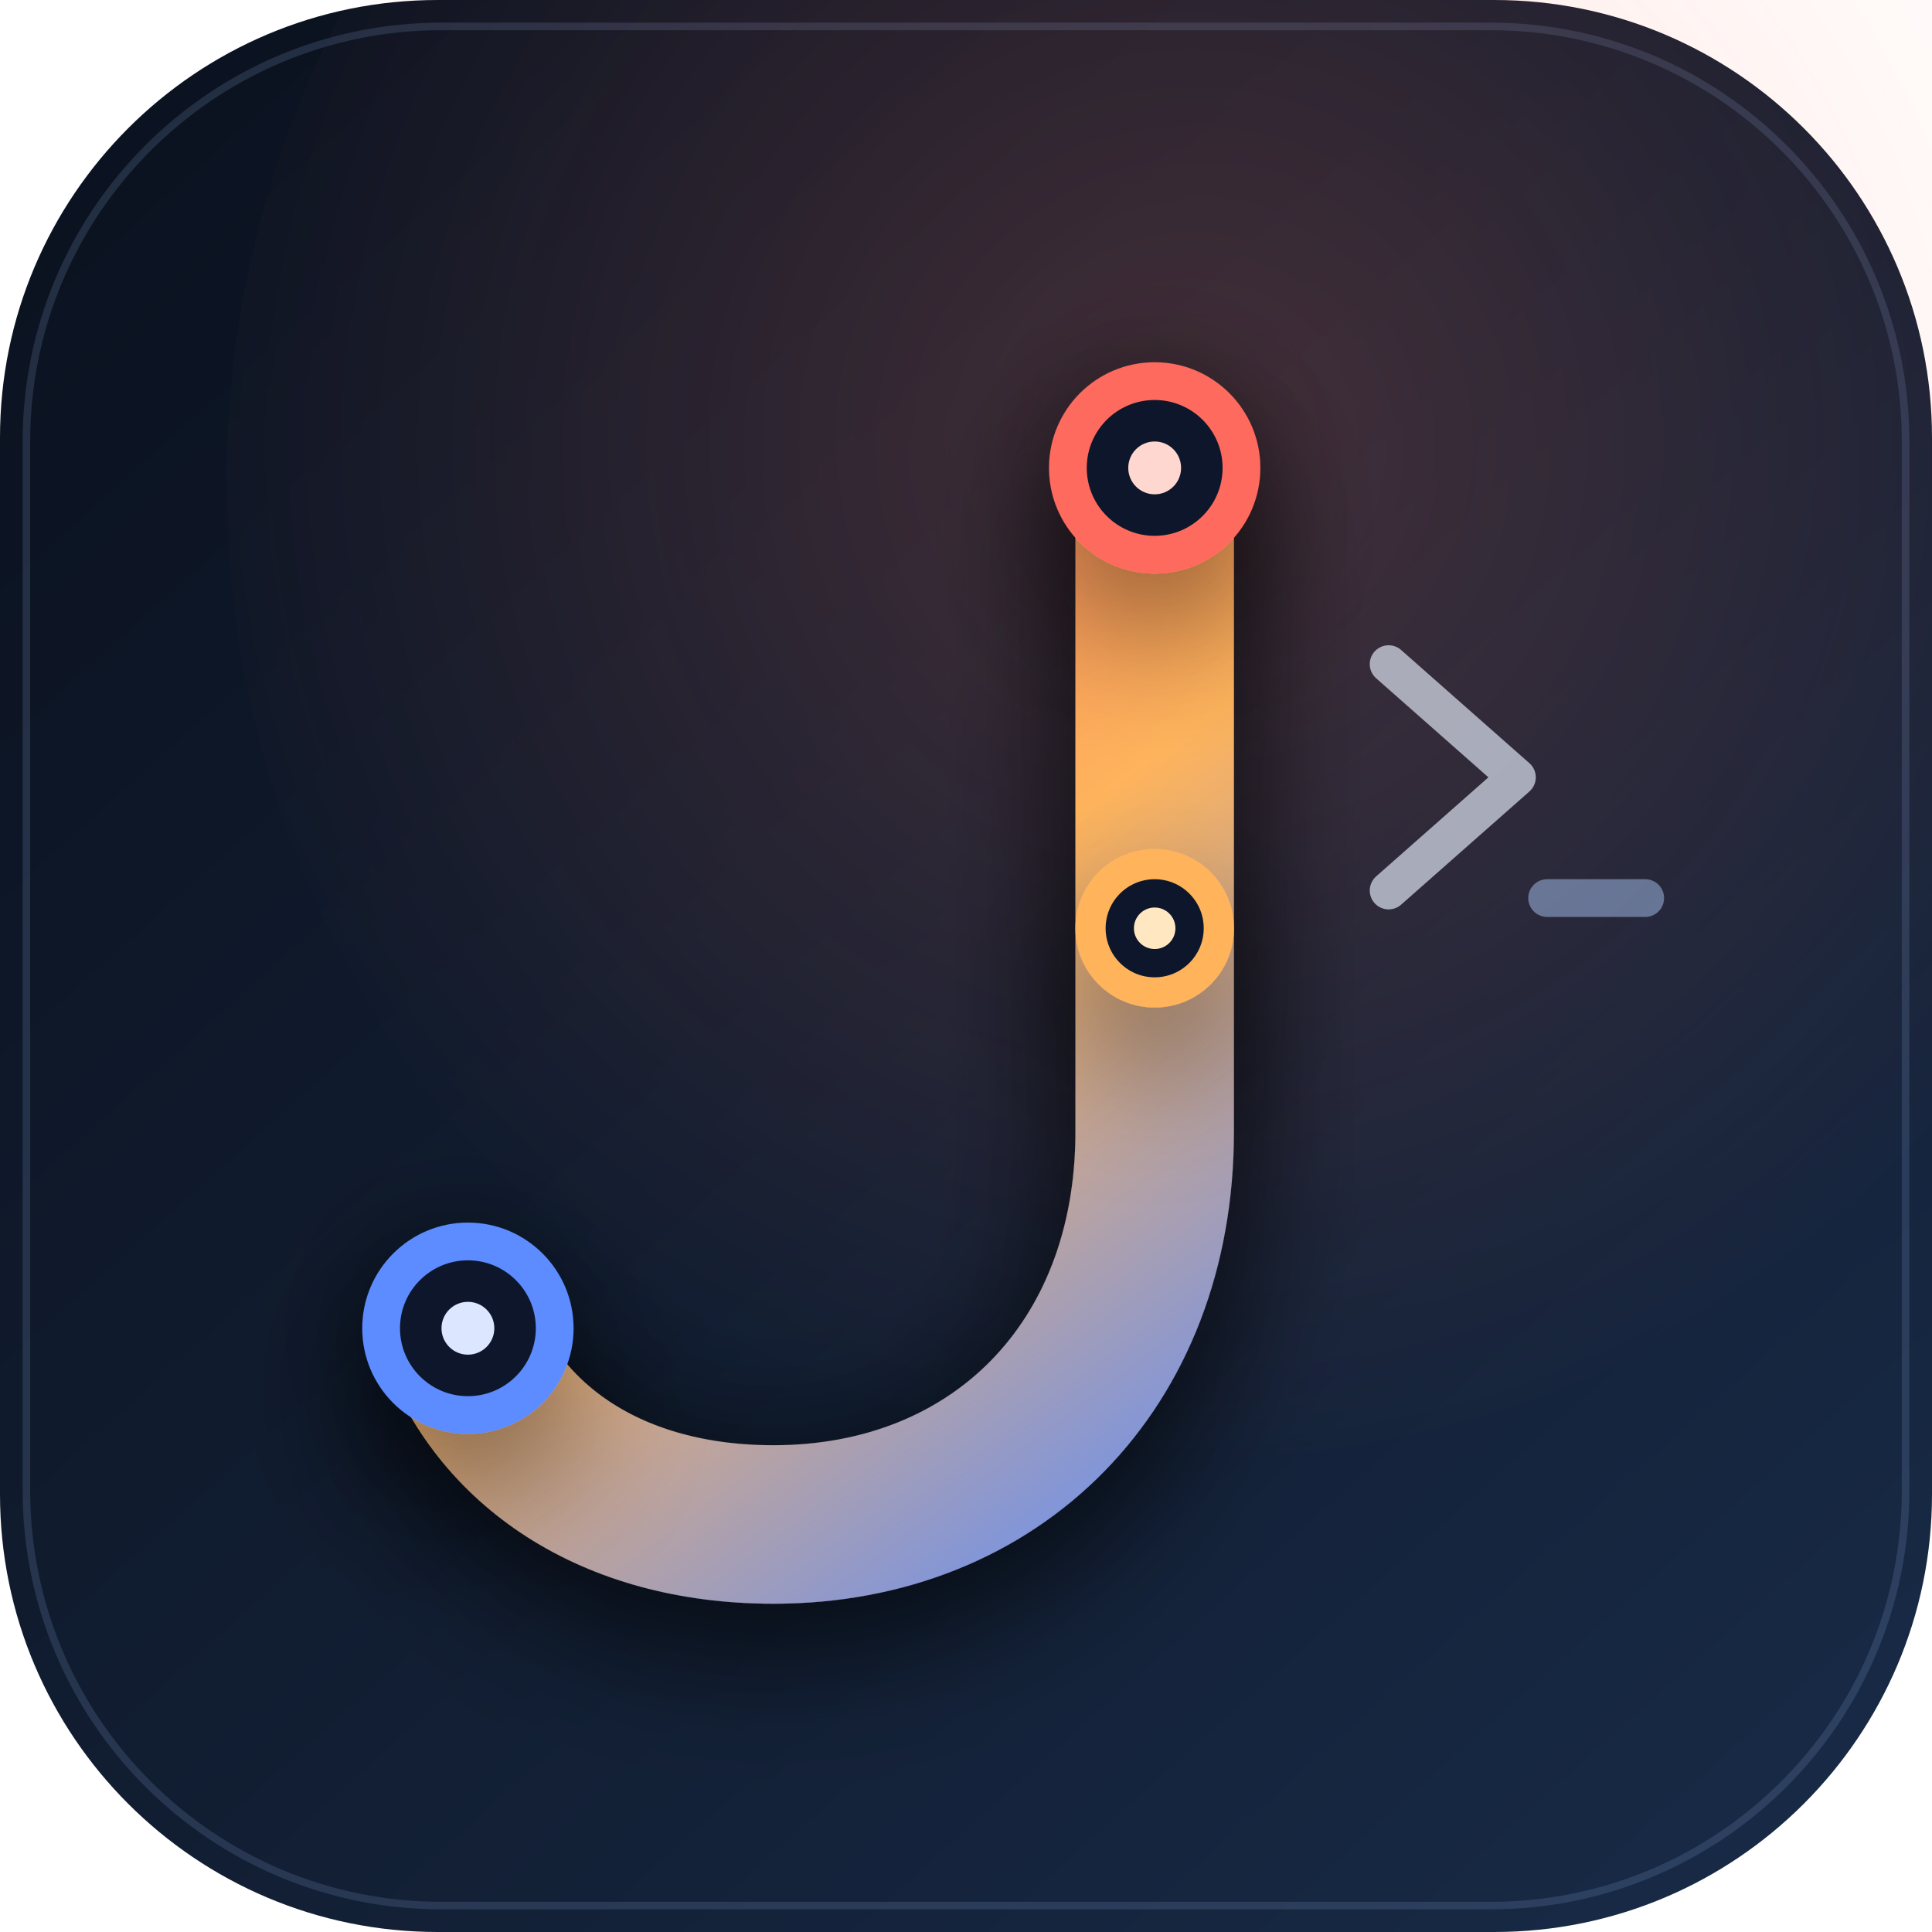
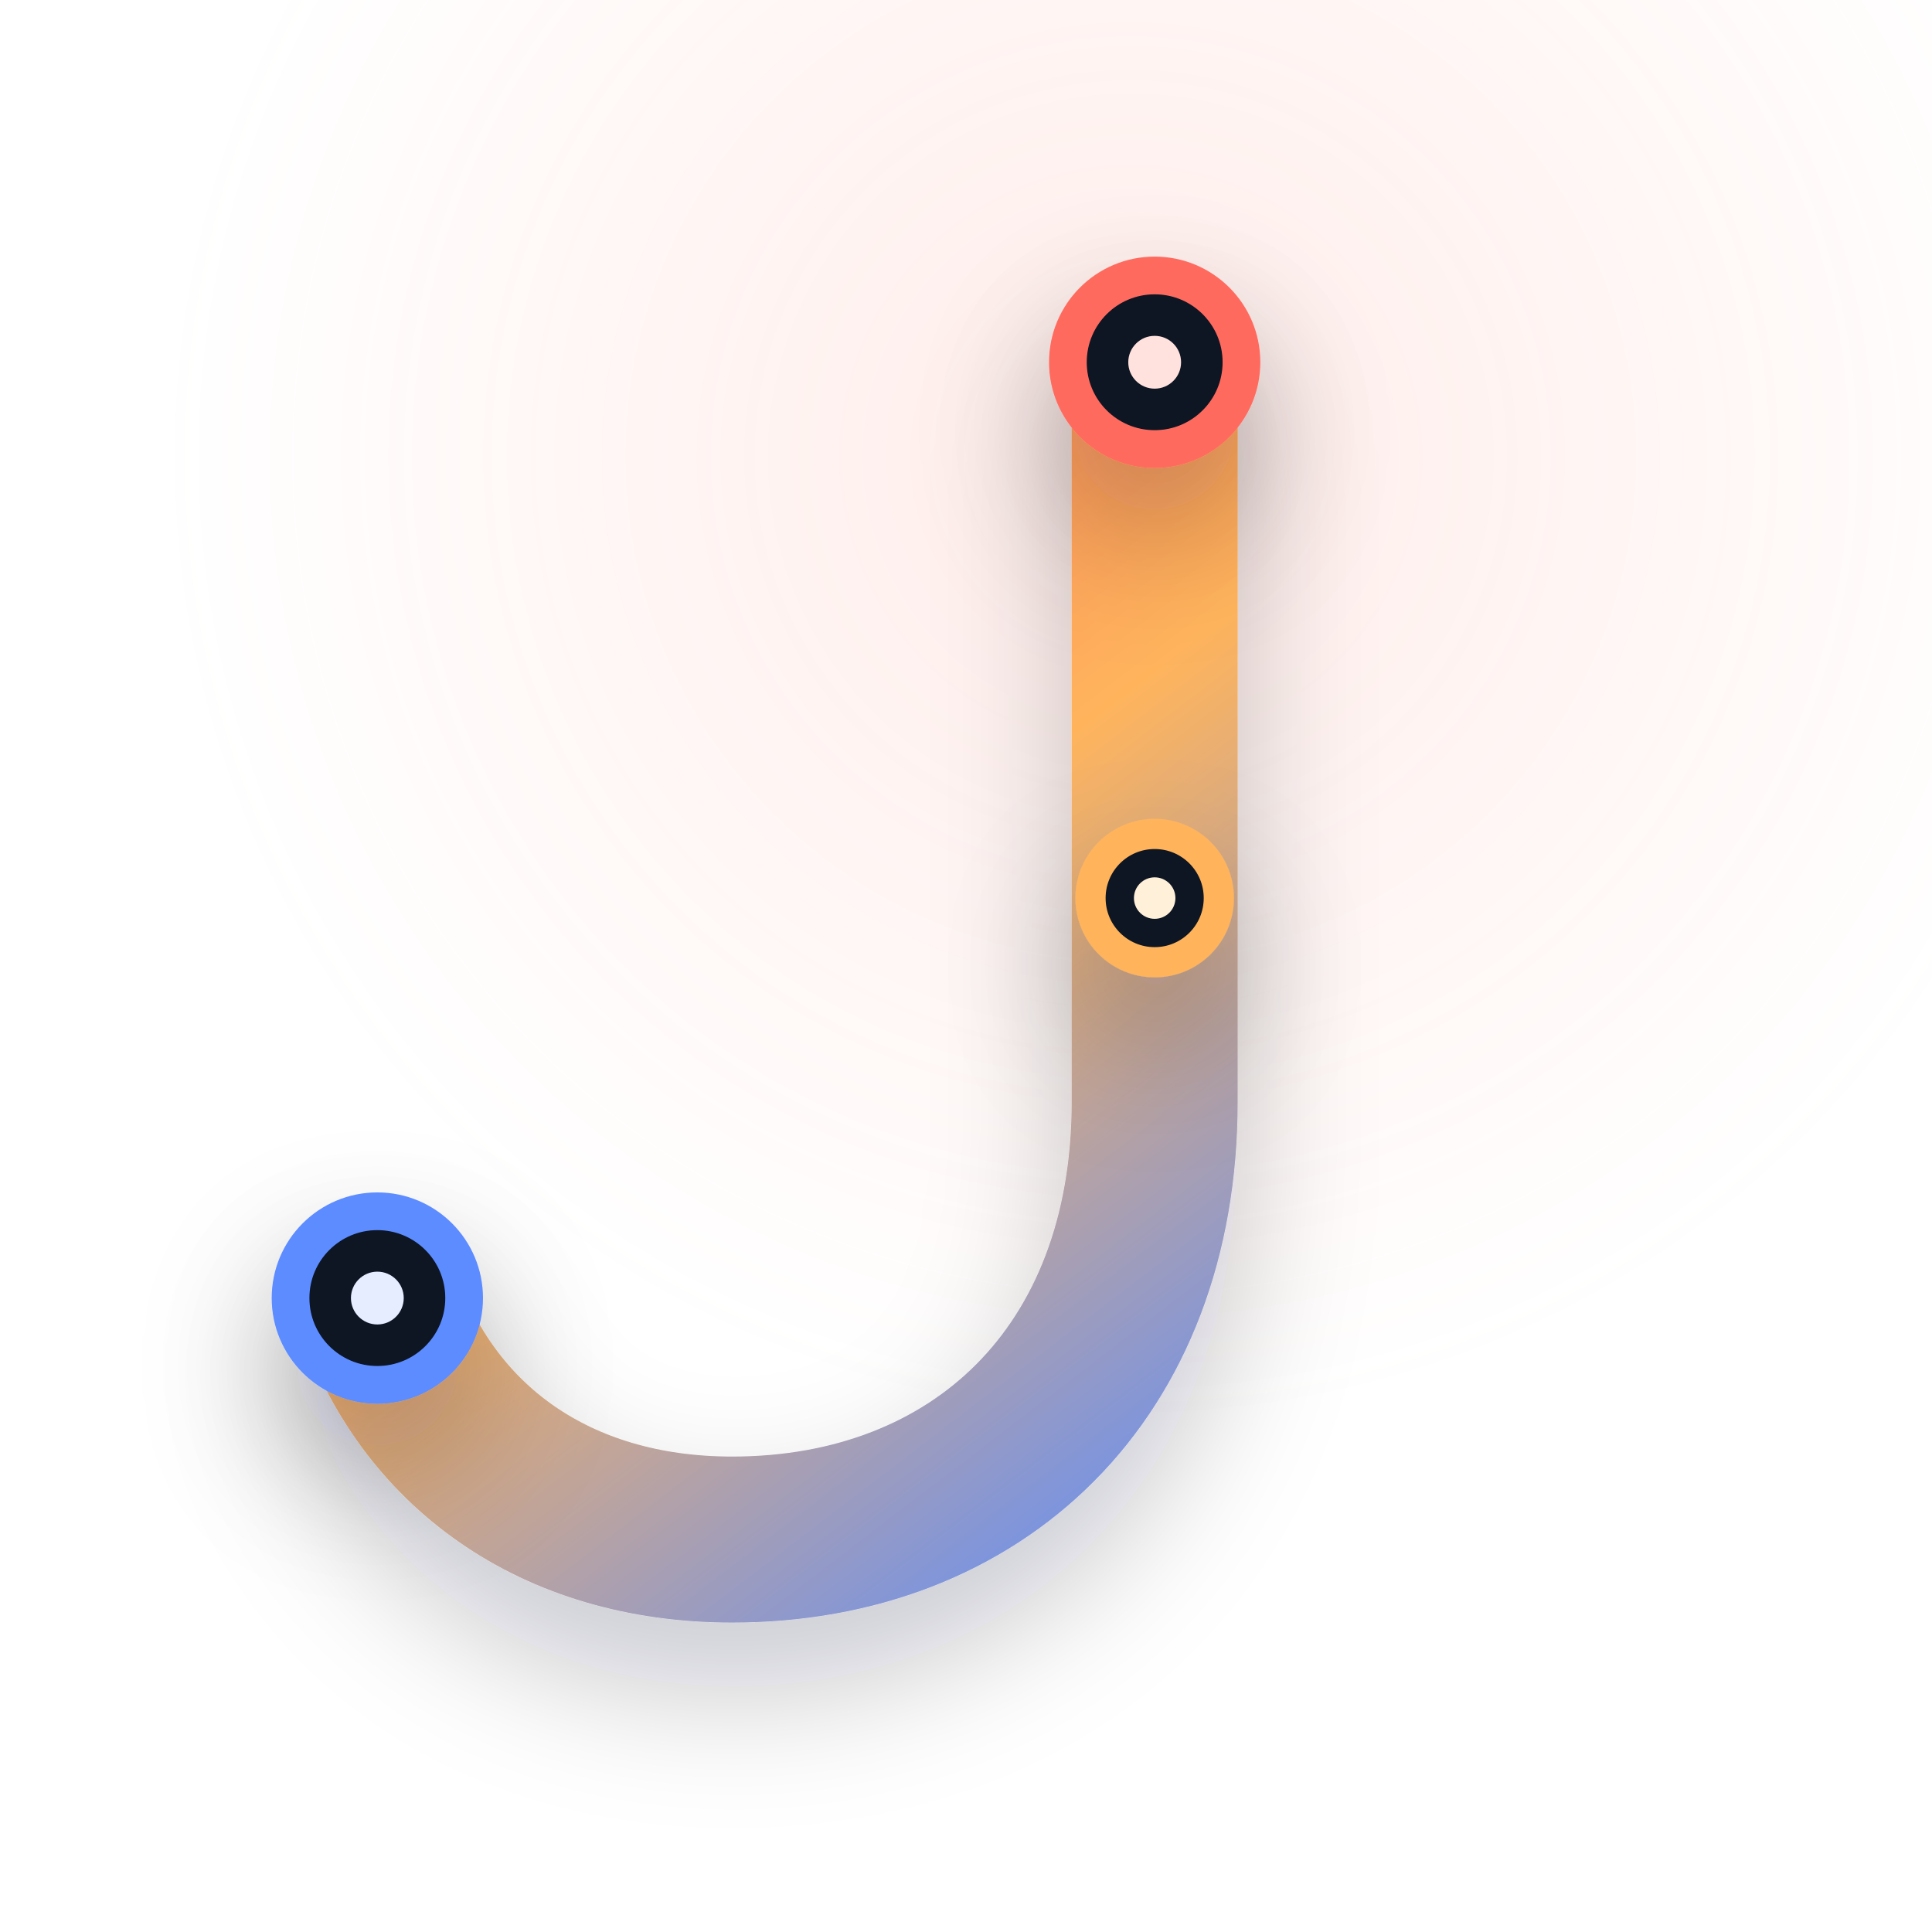
<svg xmlns="http://www.w3.org/2000/svg" width="512" height="512" viewBox="0 0 512 512" role="img" aria-label="dsh-jenkins-panel">
  <defs>
-     <linearGradient id="bg" x1="40" y1="18" x2="472" y2="500" gradientUnits="userSpaceOnUse">
-       <stop offset="0" stop-color="#0B1220" />
-       <stop offset="0.52" stop-color="#111D31" />
-       <stop offset="1" stop-color="#182A46" />
-     </linearGradient>
-     <linearGradient id="mark" x1="124" y1="118" x2="342" y2="410" gradientUnits="userSpaceOnUse">
+     <linearGradient id="mark" x1="100" y1="96" x2="340" y2="410" gradientUnits="userSpaceOnUse">
      <stop offset="0" stop-color="#FF6B5E" />
      <stop offset="0.48" stop-color="#FFB45C" />
      <stop offset="1" stop-color="#5B8CFF" />
    </linearGradient>
-     <radialGradient id="glow" cx="0" cy="0" r="1" gradientTransform="translate(316 118) rotate(135) scale(270)" gradientUnits="userSpaceOnUse">
-       <stop stop-color="#FF7A63" stop-opacity="0.22" />
-       <stop offset="1" stop-color="#FF7A63" stop-opacity="0" />
+     <radialGradient id="halo" cx="0" cy="0" r="1" gradientTransform="translate(300 120) rotate(135) scale(260)" gradientUnits="userSpaceOnUse">
+       <stop stop-color="#FF8A75" stop-opacity="0.16" />
+       <stop offset="1" stop-color="#FF8A75" stop-opacity="0" />
    </radialGradient>
-     <filter id="shadow" x="-30%" y="-30%" width="160%" height="160%">
-       <feDropShadow dx="0" dy="16" stdDeviation="18" flood-color="#02060D" flood-opacity="0.45" />
-     </filter>
-     <filter id="soft" x="-40%" y="-40%" width="180%" height="180%">
-       <feGaussianBlur stdDeviation="14" />
+     <filter id="shadow" x="-35%" y="-35%" width="170%" height="170%">
+       <feDropShadow dx="0" dy="18" stdDeviation="18" flood-color="#08101E" flood-opacity="0.22" />
    </filter>
  </defs>
-   <rect width="512" height="512" rx="116" fill="url(#bg)" />
-   <rect x="7" y="7" width="498" height="498" rx="110" fill="none" stroke="#8FA8D8" stroke-opacity="0.18" stroke-width="2" />
-   <circle cx="330" cy="128" r="270" fill="url(#glow)" />
-   <path d="M306 124V300c0 62-42 104-101 104-43 0-73-21-84-52" fill="none" stroke="#02060D" stroke-opacity="0.35" stroke-width="52" stroke-linecap="round" filter="url(#soft)" />
-   <path d="M306 124V300c0 62-42 104-101 104-43 0-73-21-84-52" fill="none" stroke="url(#mark)" stroke-width="42" stroke-linecap="round" filter="url(#shadow)" />
+   <circle cx="300" cy="120" r="260" fill="url(#halo)" />
+   <path d="M306 96V292c0 72-47 116-112 116-47 0-81-25-94-64" fill="none" stroke="url(#mark)" stroke-width="44" stroke-linecap="round" filter="url(#shadow)" />
  <g filter="url(#shadow)">
-     <circle cx="306" cy="124" r="23" fill="#0F1929" stroke="#FF6B5E" stroke-width="10" />
-     <circle cx="306" cy="124" r="7" fill="#FFD7D1" />
-     <circle cx="306" cy="246" r="17" fill="#0F1929" stroke="#FFB45C" stroke-width="8" />
-     <circle cx="306" cy="246" r="5.5" fill="#FFE7C2" />
-     <circle cx="124" cy="352" r="23" fill="#0F1929" stroke="#5B8CFF" stroke-width="10" />
-     <circle cx="124" cy="352" r="7" fill="#DCE7FF" />
-   </g>
-   <g opacity="0.9">
-     <path d="M368 176l34 30-34 30" fill="none" stroke="#EAF1FF" stroke-opacity="0.72" stroke-width="10" stroke-linecap="round" stroke-linejoin="round" />
-     <path d="M410 238h26" stroke="#A9C2F2" stroke-opacity="0.55" stroke-width="10" stroke-linecap="round" />
+     <circle cx="306" cy="96" r="23" fill="#0B1220" stroke="#FF6B5E" stroke-width="10" />
+     <circle cx="306" cy="96" r="7" fill="#FFE2DE" />
+     <circle cx="306" cy="238" r="17" fill="#0B1220" stroke="#FFB45C" stroke-width="8" />
+     <circle cx="306" cy="238" r="5.5" fill="#FFF0D9" />
+     <circle cx="100" cy="344" r="23" fill="#0B1220" stroke="#5B8CFF" stroke-width="10" />
+     <circle cx="100" cy="344" r="7" fill="#E5EDFF" />
  </g>
</svg>
